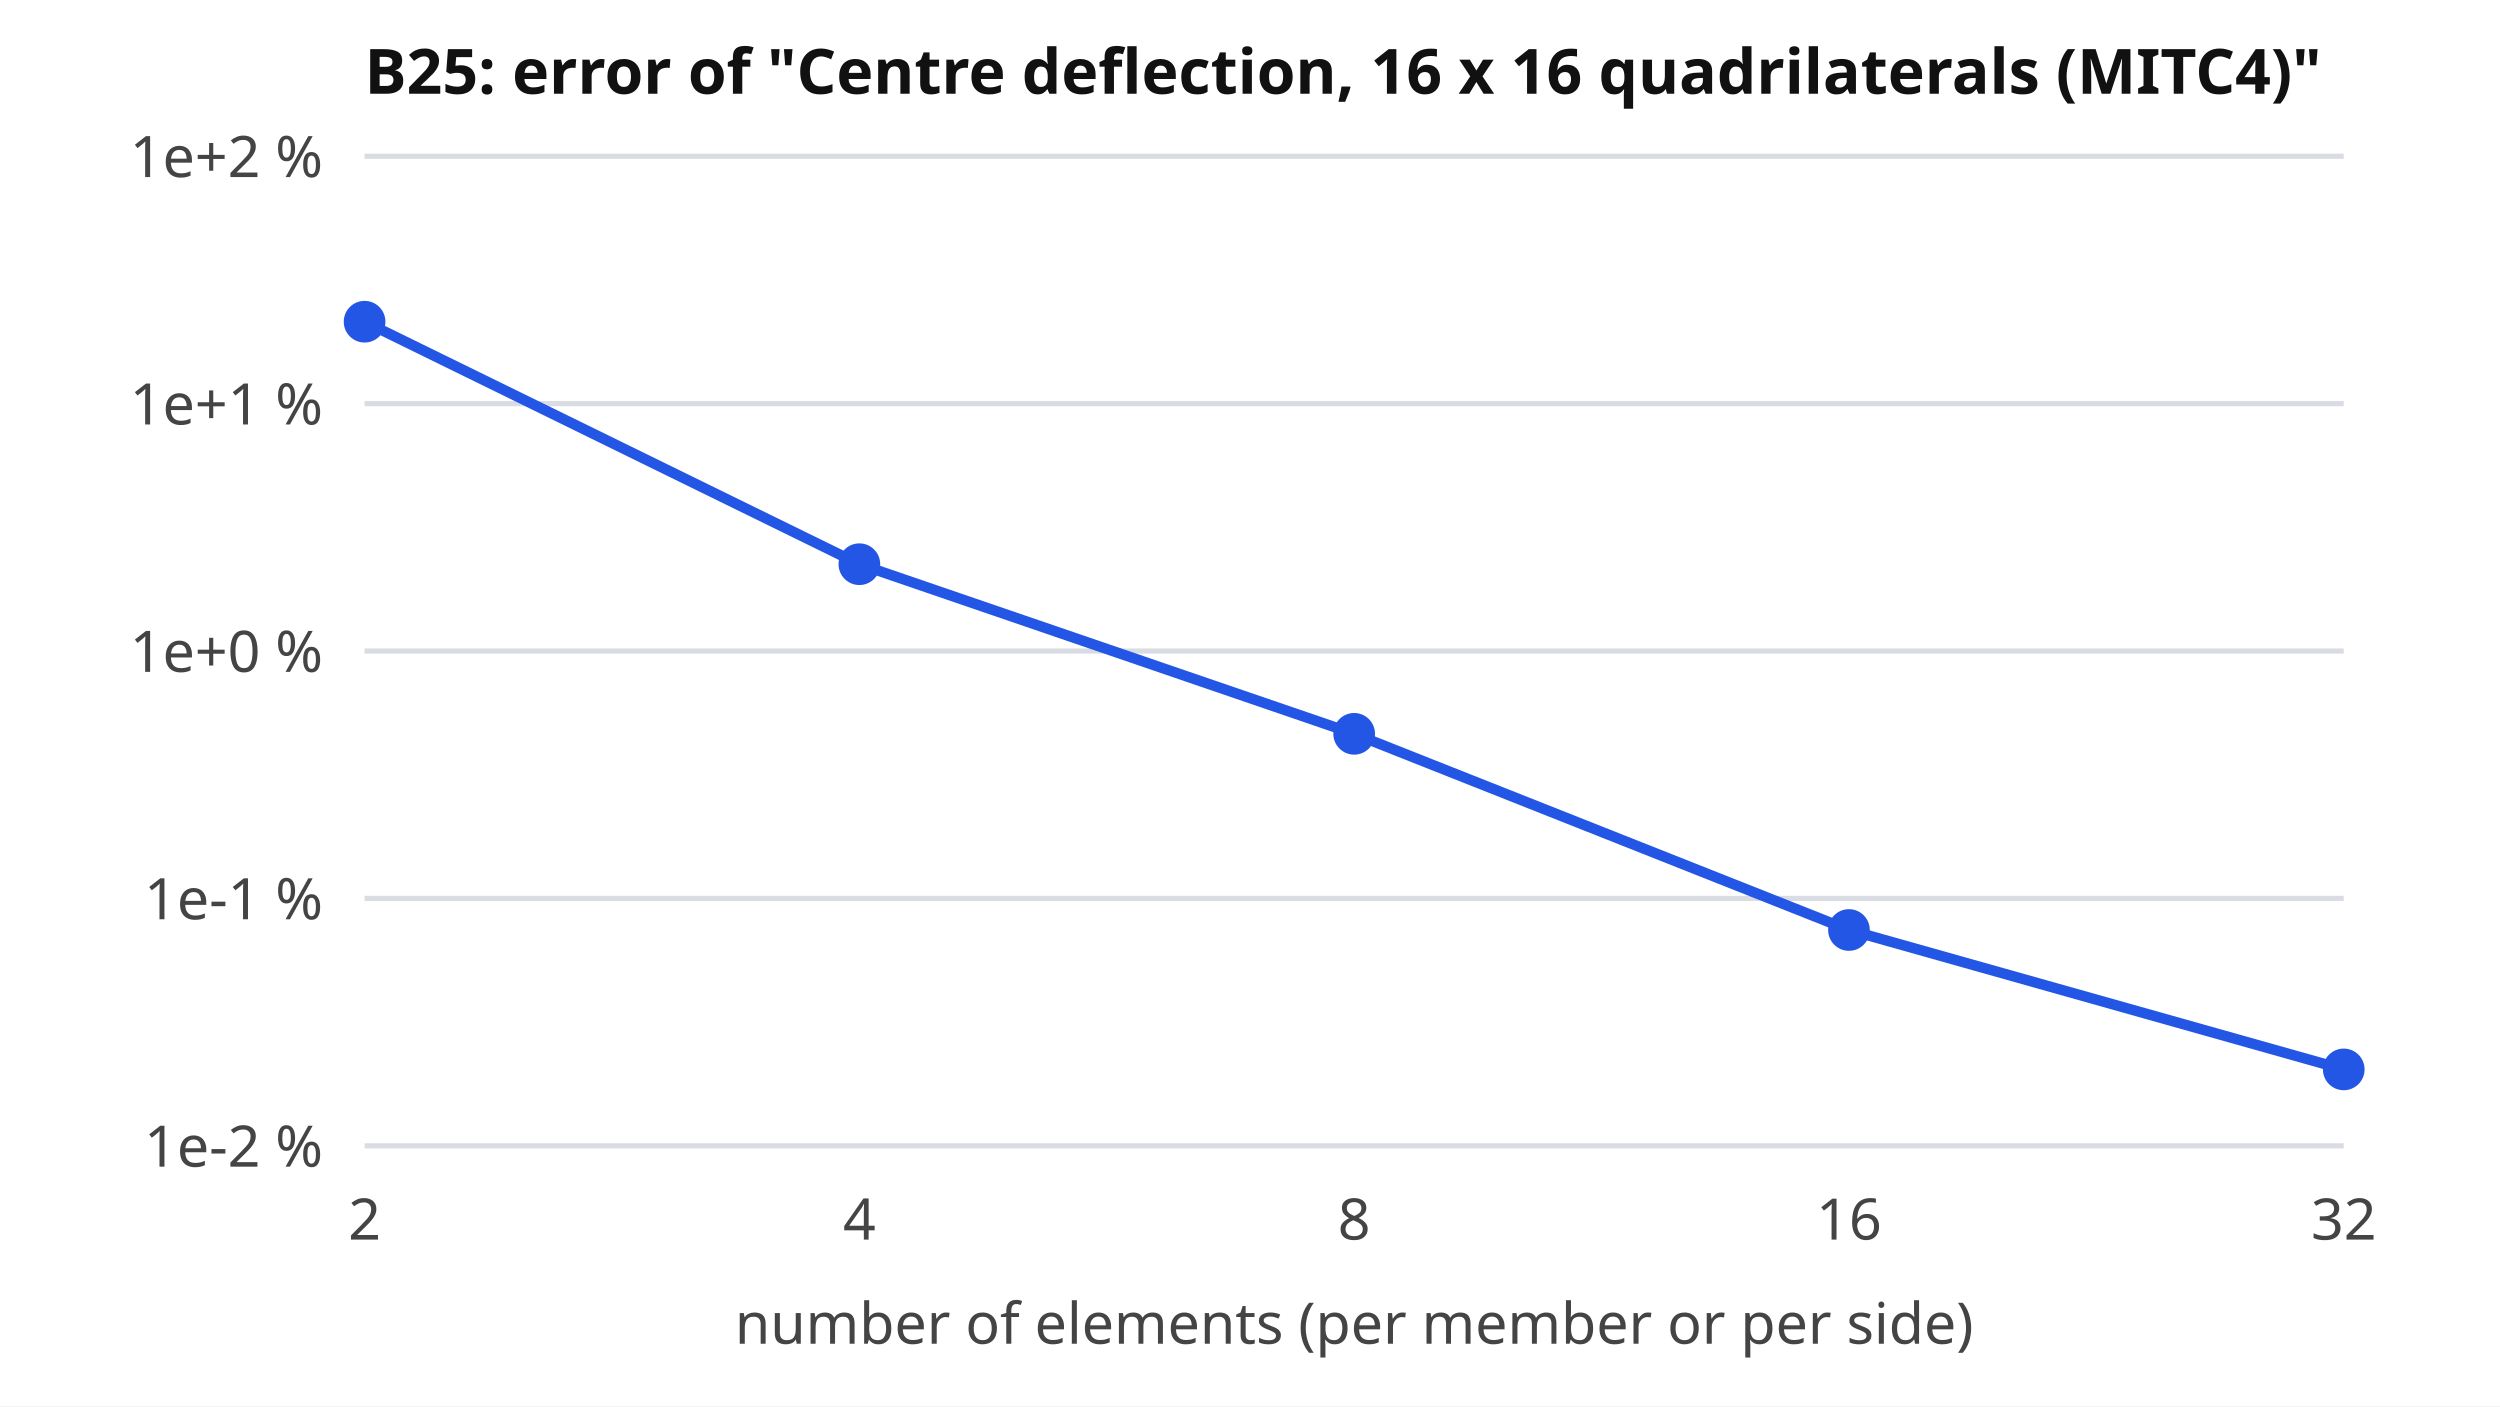
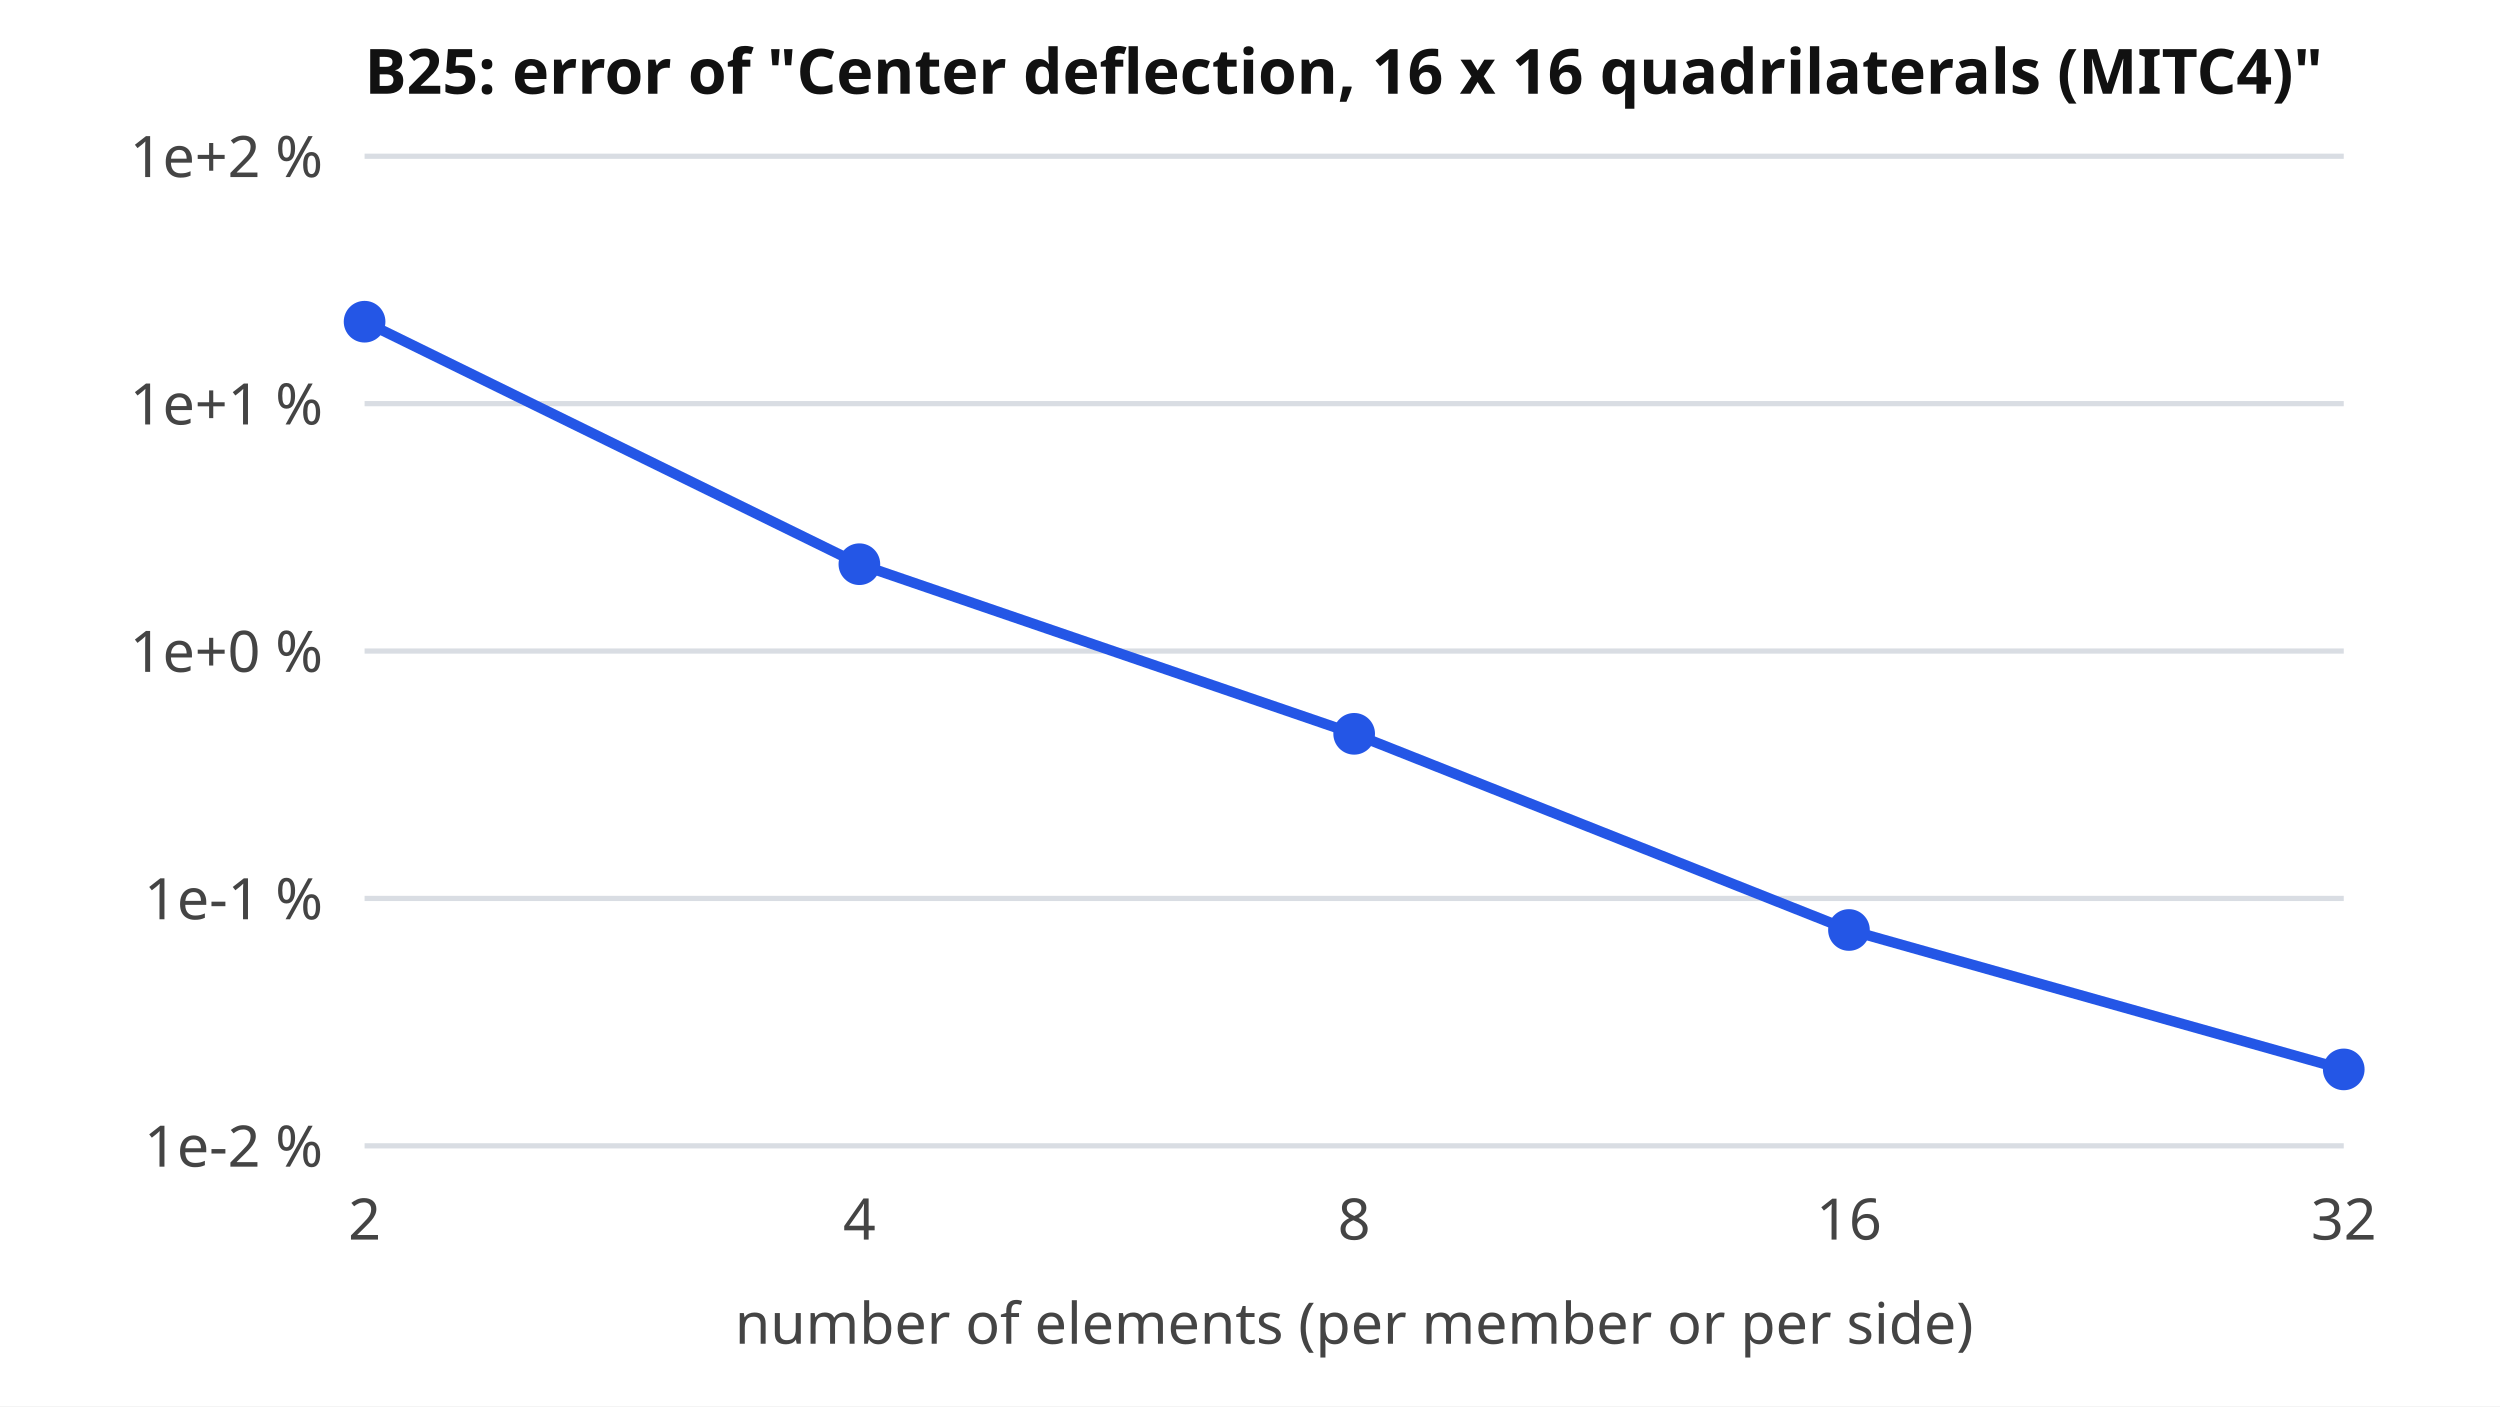
<svg xmlns="http://www.w3.org/2000/svg" width="480" height="270" viewBox="0 0 480 270" font-family="sans-serif" font-size="11" fill="#444">
  <rect width="480" height="270" fill="#fff" />
-   <text x="70" y="18" font-size="12" font-weight="600" fill="#111">B25: error of "Centre deflection, 16 x 16 quadrilaterals (MITC4)"</text>
+   <text x="70" y="18" font-size="12" font-weight="600" fill="#111">B25: error of "Center deflection, 16 x 16 quadrilaterals (MITC4)"</text>
  <line x1="70" x2="450" y1="220" y2="220" stroke="#d9dde3" />
  <text x="62" y="224" text-anchor="end">1e-2 %</text>
  <line x1="70" x2="450" y1="172.5" y2="172.5" stroke="#d9dde3" />
  <text x="62" y="176.5" text-anchor="end">1e-1 %</text>
  <line x1="70" x2="450" y1="125" y2="125" stroke="#d9dde3" />
  <text x="62" y="129" text-anchor="end">1e+0 %</text>
  <line x1="70" x2="450" y1="77.5" y2="77.5" stroke="#d9dde3" />
  <text x="62" y="81.5" text-anchor="end">1e+1 %</text>
  <line x1="70" x2="450" y1="30" y2="30" stroke="#d9dde3" />
  <text x="62" y="34" text-anchor="end">1e+2 %</text>
  <path d="M70,61.768 L165,108.327 L260,140.894 L355,178.559 L450,205.326" fill="none" stroke="#2456e6" stroke-width="2" />
  <circle cx="70" cy="61.768" r="4" fill="#2456e6" />
  <text x="70" y="238" text-anchor="middle">2</text>
  <circle cx="165" cy="108.327" r="4" fill="#2456e6" />
  <text x="165" y="238" text-anchor="middle">4</text>
  <circle cx="260" cy="140.894" r="4" fill="#2456e6" />
  <text x="260" y="238" text-anchor="middle">8</text>
  <circle cx="355" cy="178.559" r="4" fill="#2456e6" />
  <text x="355" y="238" text-anchor="middle">16</text>
  <circle cx="450" cy="205.326" r="4" fill="#2456e6" />
  <text x="450" y="238" text-anchor="middle">32</text>
  <text x="260" y="258" text-anchor="middle">number of elements (per member or per side)</text>
</svg>
